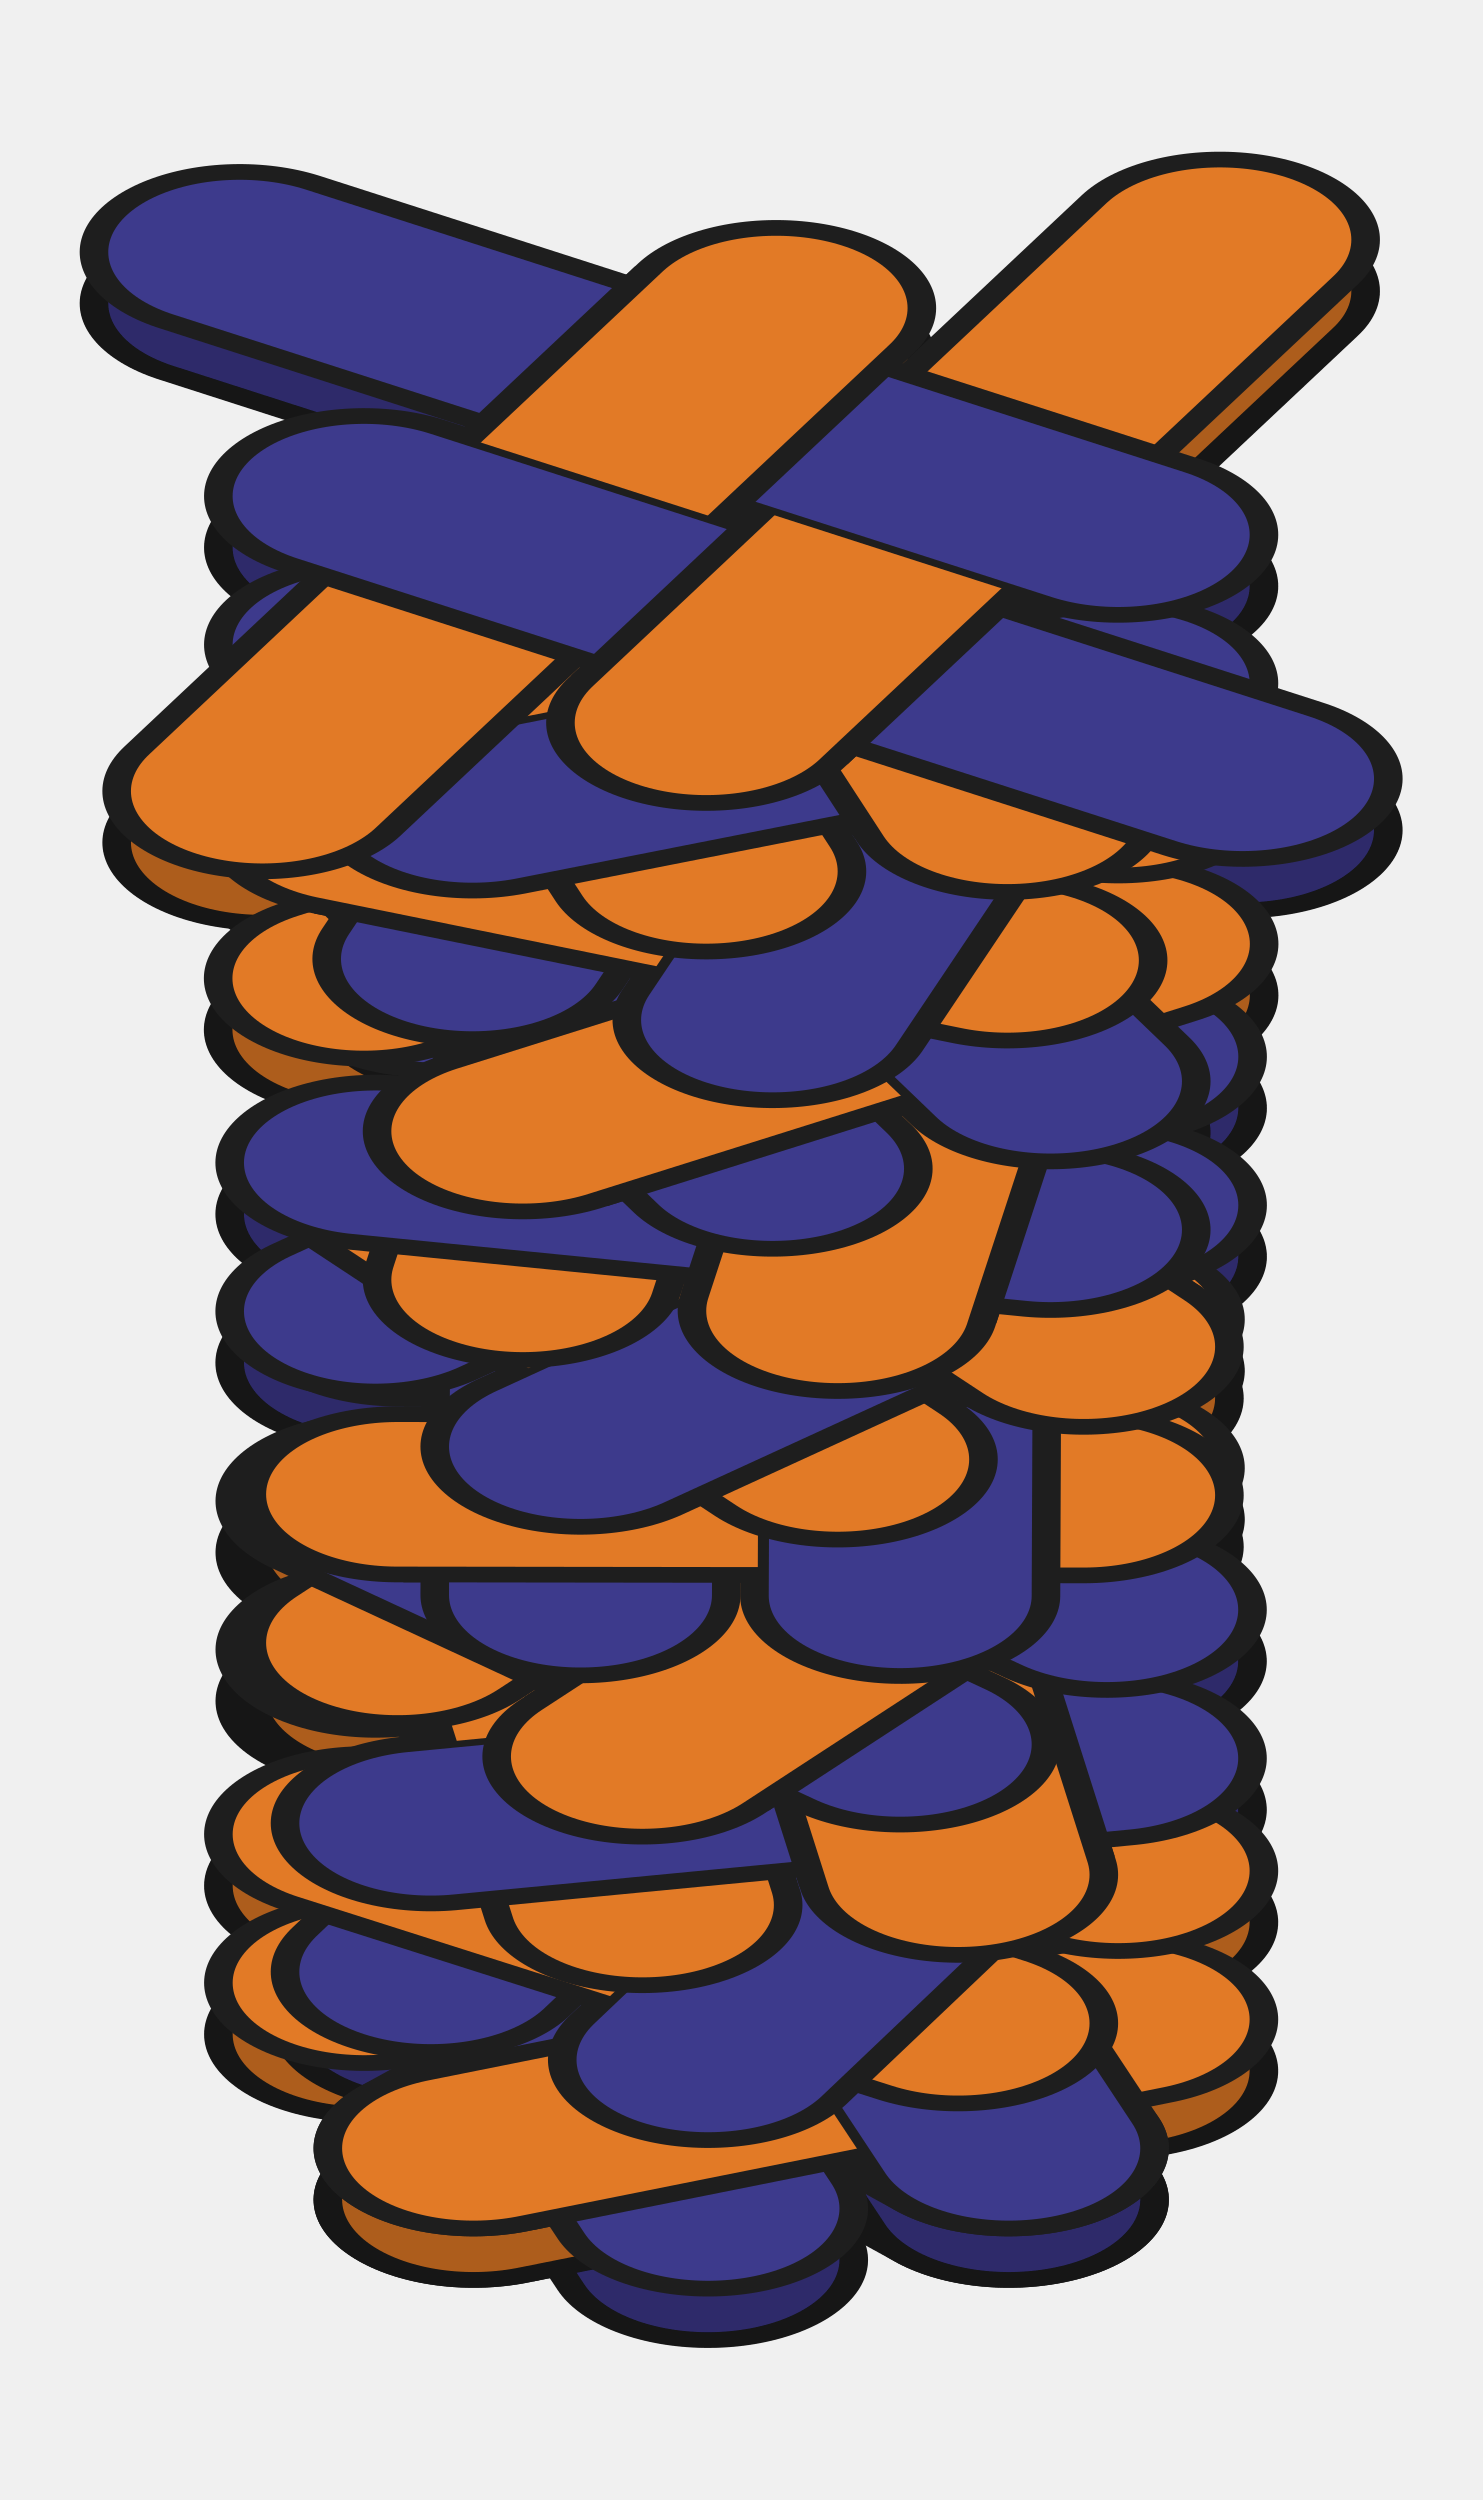
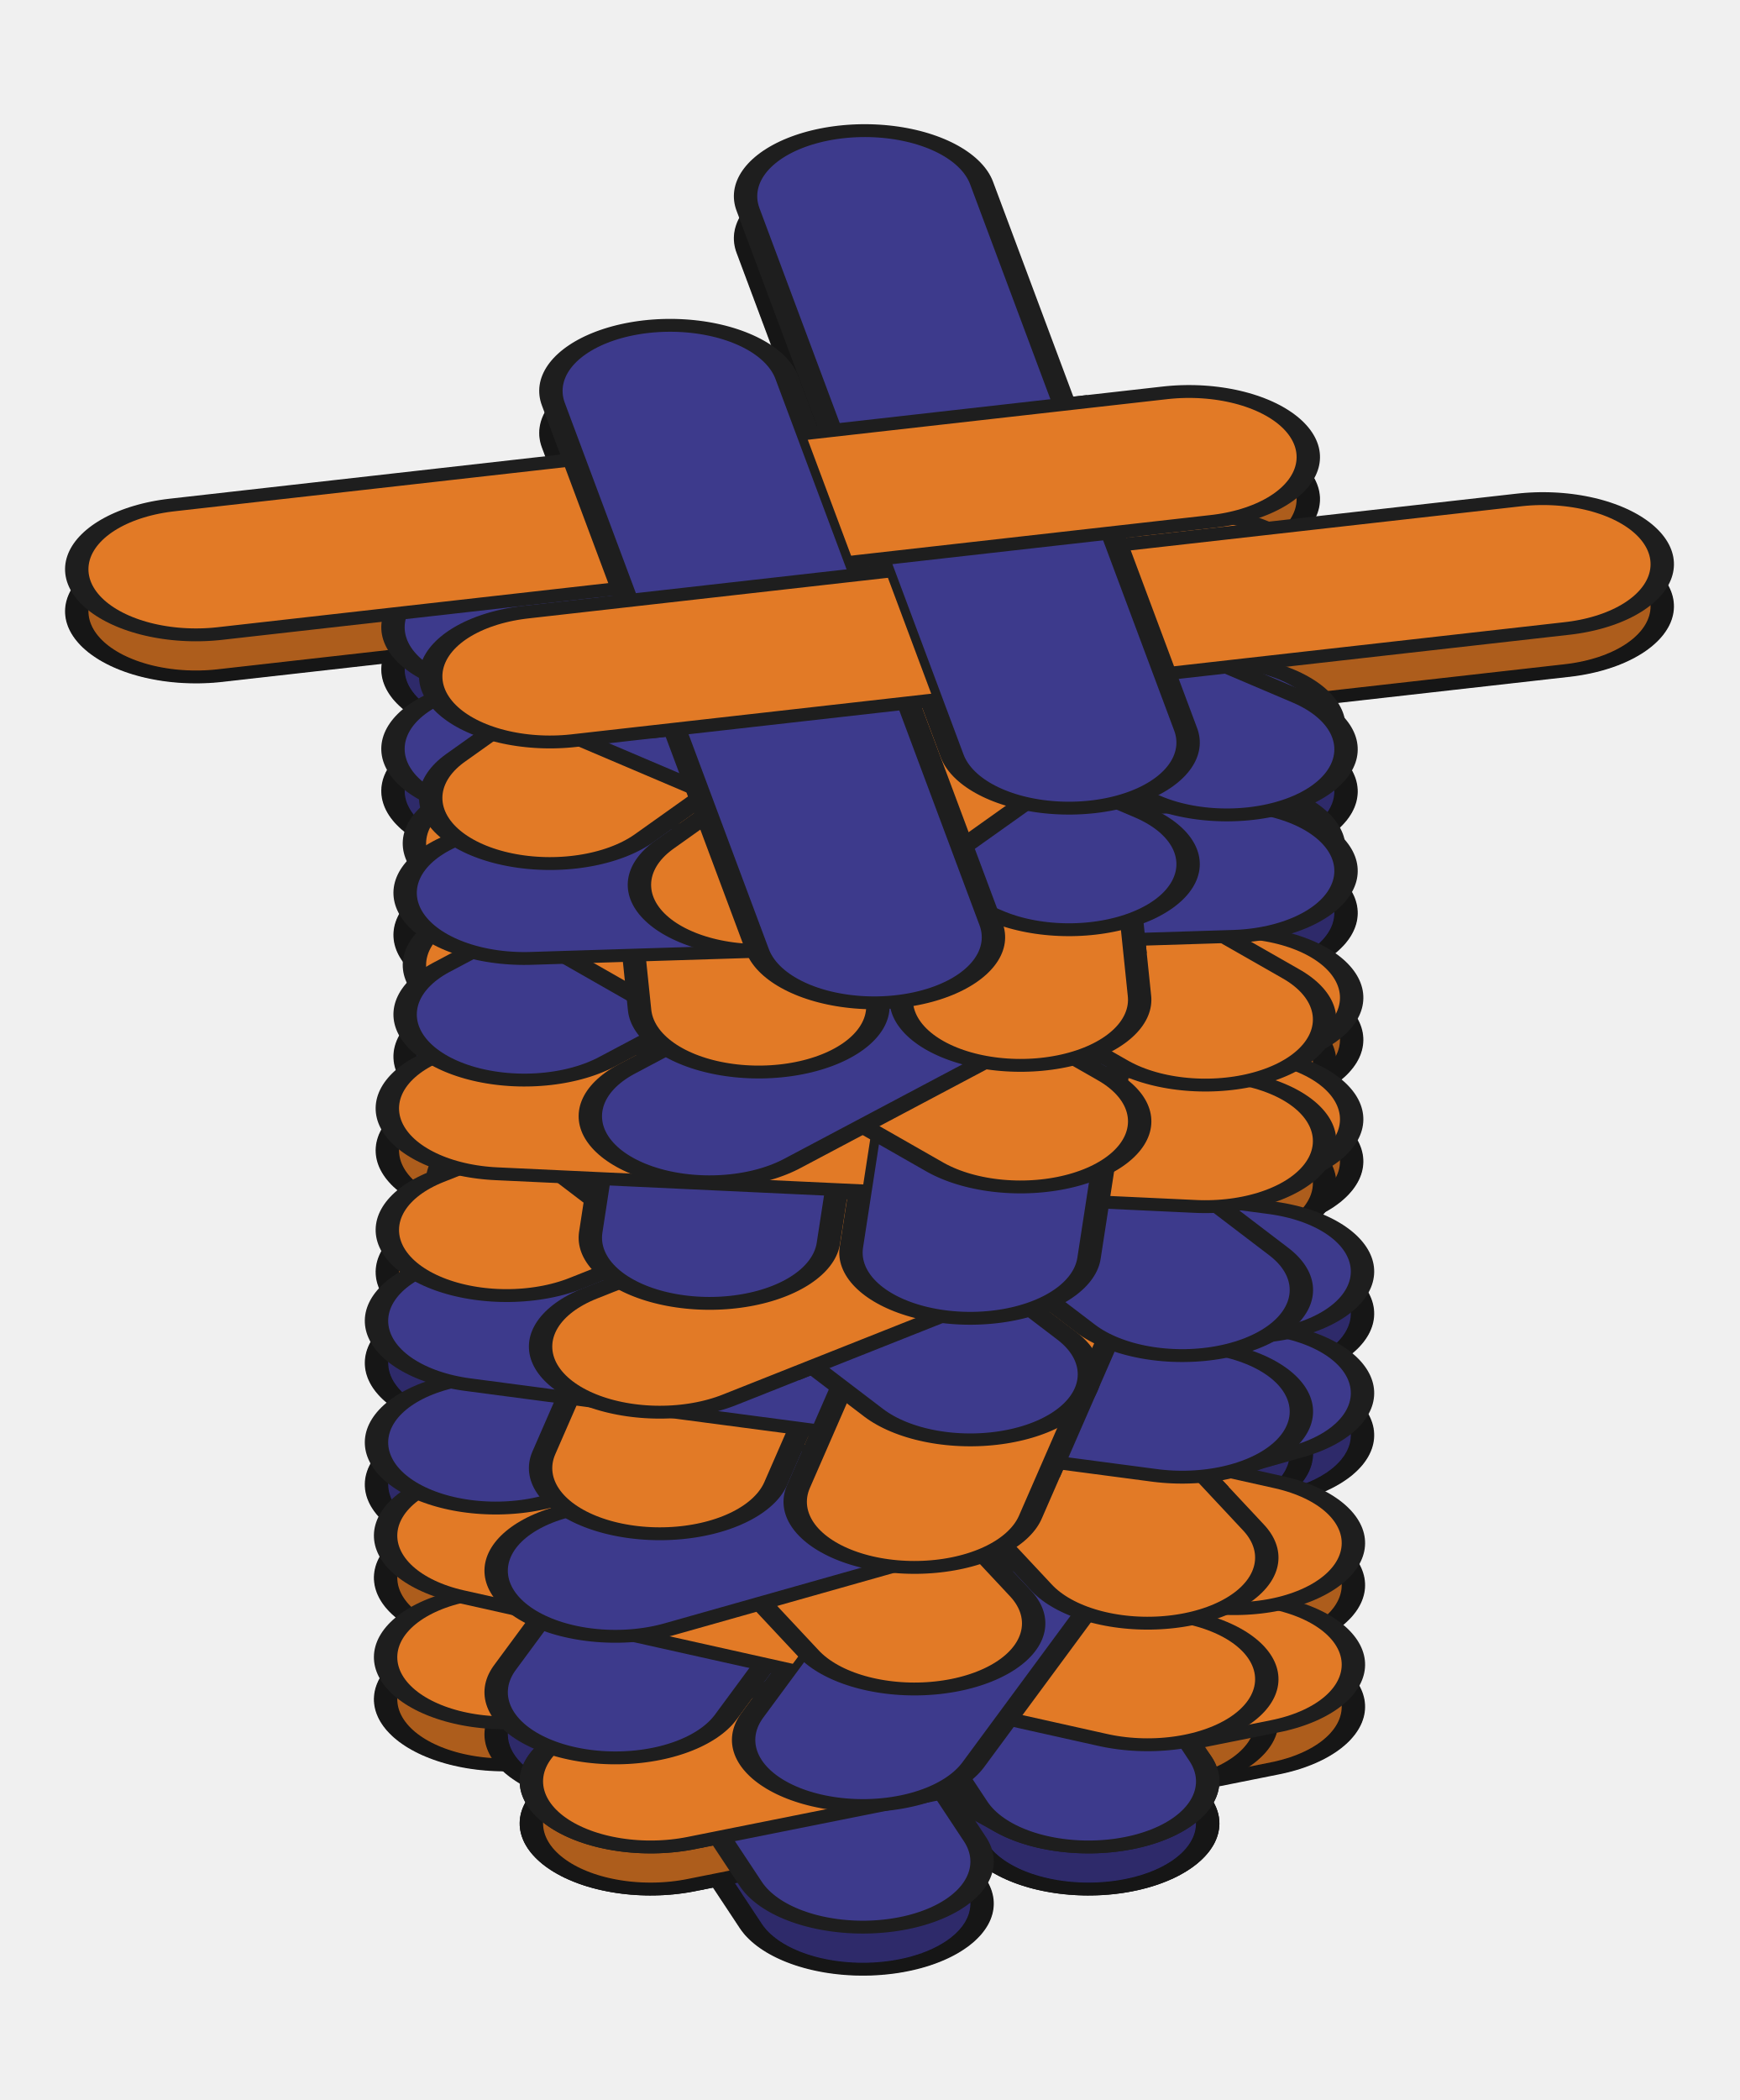
- <svg xmlns="http://www.w3.org/2000/svg" viewBox="348.9 -270.3 259.4 437.5" role="img" aria-label="Two-fan column — 1×1 LH (clockwise), 10 levels, 50.03°">
+ <svg xmlns="http://www.w3.org/2000/svg" viewBox="292.6 -275.3 372.1 449.1" role="img" aria-label="Twist 1×1 LH, 10 levels — set level by level on the box's planes">
  <defs>
    <filter id="edge-twofan-col-lh-1x1-10" x="-10%" y="-10%" width="120%" height="120%">
      <feColorMatrix type="matrix" values="0.55 0 0 0 0  0 0.55 0 0 0  0 0 0.55 0 0  0 0 0 1 0" />
    </filter>
    <mask id="twofan-col-lh-1x1-10-m0" maskUnits="userSpaceOnUse" x="-4000" y="-4000" width="8000" height="8000">
-       <path d="M372.0 240.0L372.0 360.0" stroke="#fff" stroke-width="62" />
+       <path d="M372.0 240.0L372.0 372.8" stroke="#fff" stroke-width="62" />
    </mask>
    <mask id="twofan-col-lh-1x1-10-m1" maskUnits="userSpaceOnUse" x="-4000" y="-4000" width="8000" height="8000">
-       <path d="M428.0 360.0L428.0 240.0" stroke="#fff" stroke-width="62" />
+       <path d="M428.0 360.0L428.0 227.2" stroke="#fff" stroke-width="62" />
    </mask>
    <mask id="twofan-col-lh-1x1-10-m2" maskUnits="userSpaceOnUse" x="-4000" y="-4000" width="8000" height="8000">
-       <path d="M428.0 240.0L336.0 317.1" stroke="#fff" stroke-width="62" />
+       <path d="M428.0 227.2L328.6 337.3" stroke="#fff" stroke-width="62" />
    </mask>
    <mask id="twofan-col-lh-1x1-10-m3" maskUnits="userSpaceOnUse" x="-4000" y="-4000" width="8000" height="8000">
-       <path d="M372.0 360.0L464.0 282.9" stroke="#fff" stroke-width="62" />
+       <path d="M372.0 372.8L471.4 262.7" stroke="#fff" stroke-width="62" />
    </mask>
    <mask id="twofan-col-lh-1x1-10-m4" maskUnits="userSpaceOnUse" x="-4000" y="-4000" width="8000" height="8000">
-       <path d="M464.0 282.9L345.8 261.9" stroke="#fff" stroke-width="62" />
+       <path d="M471.4 262.7L321.6 281.7" stroke="#fff" stroke-width="62" />
    </mask>
    <mask id="twofan-col-lh-1x1-10-m5" maskUnits="userSpaceOnUse" x="-4000" y="-4000" width="8000" height="8000">
-       <path d="M336.0 317.1L454.2 338.1" stroke="#fff" stroke-width="62" />
+       <path d="M328.6 337.3L478.4 318.3" stroke="#fff" stroke-width="62" />
    </mask>
    <mask id="twofan-col-lh-1x1-10-m6" maskUnits="userSpaceOnUse" x="-4000" y="-4000" width="8000" height="8000">
-       <path d="M454.2 338.1L394.4 234.0" stroke="#fff" stroke-width="62" />
+       <path d="M478.4 318.3L352.5 235.0" stroke="#fff" stroke-width="62" />
    </mask>
    <mask id="twofan-col-lh-1x1-10-m7" maskUnits="userSpaceOnUse" x="-4000" y="-4000" width="8000" height="8000">
-       <path d="M345.8 261.9L405.6 366.0" stroke="#fff" stroke-width="62" />
+       <path d="M321.6 281.7L447.5 365.0" stroke="#fff" stroke-width="62" />
    </mask>
    <mask id="twofan-col-lh-1x1-10-m8" maskUnits="userSpaceOnUse" x="-4000" y="-4000" width="8000" height="8000">
-       <path d="M405.6 366.0L446.9 253.3" stroke="#fff" stroke-width="62" />
+       <path d="M447.5 365.0L406.3 219.7" stroke="#fff" stroke-width="62" />
    </mask>
    <mask id="twofan-col-lh-1x1-10-m9" maskUnits="userSpaceOnUse" x="-4000" y="-4000" width="8000" height="8000">
-       <path d="M394.4 234.0L353.1 346.7" stroke="#fff" stroke-width="62" />
+       <path d="M352.5 235.0L393.7 380.3" stroke="#fff" stroke-width="62" />
    </mask>
    <mask id="twofan-col-lh-1x1-10-m10" maskUnits="userSpaceOnUse" x="-4000" y="-4000" width="8000" height="8000">
-       <path d="M353.1 346.7L465.9 306.0" stroke="#fff" stroke-width="62" />
+       <path d="M393.7 380.3L456.7 244.2" stroke="#fff" stroke-width="62" />
    </mask>
    <mask id="twofan-col-lh-1x1-10-m11" maskUnits="userSpaceOnUse" x="-4000" y="-4000" width="8000" height="8000">
-       <path d="M446.9 253.3L334.1 294.0" stroke="#fff" stroke-width="62" />
+       <path d="M406.3 219.7L343.3 355.8" stroke="#fff" stroke-width="62" />
    </mask>
    <mask id="twofan-col-lh-1x1-10-m12" maskUnits="userSpaceOnUse" x="-4000" y="-4000" width="8000" height="8000">
-       <path d="M334.1 294.0L437.8 354.4" stroke="#fff" stroke-width="62" />
+       <path d="M343.3 355.8L480.4 294.9" stroke="#fff" stroke-width="62" />
    </mask>
    <mask id="twofan-col-lh-1x1-10-m13" maskUnits="userSpaceOnUse" x="-4000" y="-4000" width="8000" height="8000">
-       <path d="M465.9 306.0L362.2 245.6" stroke="#fff" stroke-width="62" />
+       <path d="M456.7 244.2L319.6 305.1" stroke="#fff" stroke-width="62" />
    </mask>
    <mask id="twofan-col-lh-1x1-10-m14" maskUnits="userSpaceOnUse" x="-4000" y="-4000" width="8000" height="8000">
-       <path d="M362.2 245.6L382.6 363.9" stroke="#fff" stroke-width="62" />
+       <path d="M319.6 305.1L463.7 348.4" stroke="#fff" stroke-width="62" />
    </mask>
    <mask id="twofan-col-lh-1x1-10-m15" maskUnits="userSpaceOnUse" x="-4000" y="-4000" width="8000" height="8000">
-       <path d="M437.8 354.4L417.4 236.1" stroke="#fff" stroke-width="62" />
+       <path d="M480.4 294.9L336.3 251.6" stroke="#fff" stroke-width="62" />
    </mask>
    <mask id="twofan-col-lh-1x1-10-m16" maskUnits="userSpaceOnUse" x="-4000" y="-4000" width="8000" height="8000">
-       <path d="M417.4 236.1L339.9 327.7" stroke="#fff" stroke-width="62" />
+       <path d="M336.3 251.6L416.7 378.8" stroke="#fff" stroke-width="62" />
    </mask>
    <mask id="twofan-col-lh-1x1-10-m17" maskUnits="userSpaceOnUse" x="-4000" y="-4000" width="8000" height="8000">
-       <path d="M382.6 363.9L460.1 272.3" stroke="#fff" stroke-width="62" />
+       <path d="M463.7 348.4L383.3 221.2" stroke="#fff" stroke-width="62" />
    </mask>
    <mask id="twofan-col-lh-1x1-10-m18" maskUnits="userSpaceOnUse" x="-4000" y="-4000" width="8000" height="8000">
-       <path d="M460.1 272.3L340.1 271.7" stroke="#fff" stroke-width="62" />
+       <path d="M383.3 221.2L351.7 435.7" stroke="#fff" stroke-width="62" />
    </mask>
    <mask id="twofan-col-lh-1x1-10-m19" maskUnits="userSpaceOnUse" x="-4000" y="-4000" width="8000" height="8000">
-       <path d="M339.9 327.7L459.9 328.3" stroke="#fff" stroke-width="62" />
-     </mask>
-     <mask id="twofan-col-lh-1x1-10-m20" maskUnits="userSpaceOnUse" x="-4000" y="-4000" width="8000" height="8000">
-       <path d="M459.9 328.3L346.2 191.3" stroke="#fff" stroke-width="62" />
-     </mask>
-     <mask id="twofan-col-lh-1x1-10-m21" maskUnits="userSpaceOnUse" x="-4000" y="-4000" width="8000" height="8000">
-       <path d="M340.1 271.7L453.8 408.7" stroke="#fff" stroke-width="62" />
+       <path d="M416.7 378.8L448.3 164.3" stroke="#fff" stroke-width="62" />
    </mask>
    <g id="weave-twofan-col-lh-1x1-10" fill="none" stroke-linecap="round" stroke-linejoin="round">
      <g transform="matrix(0.94 -0.188 0.342 0.517 0 0)">
        <g>
          <path d="M460.0 272.0L340.0 328.0" stroke="#1e1e1e" stroke-width="56" />
          <path d="M460.0 272.0L340.0 328.0" stroke="#e27a26" stroke-width="46" />
        </g>
        <g>
          <path d="M372.0 240.0L428.0 360.0" stroke="#1e1e1e" stroke-width="56" />
          <path d="M372.0 240.0L428.0 360.0" stroke="#3d3a8c" stroke-width="46" />
        </g>
        <g>
-           <path d="M340.0 328.0L460.0 328.0" stroke="#1e1e1e" stroke-width="56" />
-           <path d="M340.0 328.0L460.0 328.0" stroke="#e27a26" stroke-width="46" />
-         </g>
-         <g>
-           <path d="M460.0 272.0L340.0 272.0" stroke="#1e1e1e" stroke-width="56" />
-           <path d="M460.0 272.0L340.0 272.0" stroke="#e27a26" stroke-width="46" />
-         </g>
-         <g>
-           <path d="M428.0 360.0L428.0 240.0" stroke="#1e1e1e" stroke-width="56" />
-           <path d="M428.0 360.0L428.0 240.0" stroke="#3d3a8c" stroke-width="46" />
-         </g>
-         <g>
-           <path d="M372.0 240.0L372.0 360.0" stroke="#1e1e1e" stroke-width="56" />
-           <path d="M372.0 240.0L372.0 360.0" stroke="#3d3a8c" stroke-width="46" />
+           <path d="M340.0 328.0L472.8 328.0" stroke="#1e1e1e" stroke-width="56" />
+           <path d="M340.0 328.0L472.8 328.0" stroke="#e27a26" stroke-width="46" />
+         </g>
+         <g>
+           <path d="M460.0 272.0L327.2 272.0" stroke="#1e1e1e" stroke-width="56" />
+           <path d="M460.0 272.0L327.2 272.0" stroke="#e27a26" stroke-width="46" />
+         </g>
+         <g>
+           <path d="M428.0 360.0L428.0 227.2" stroke="#1e1e1e" stroke-width="56" />
+           <path d="M428.0 360.0L428.0 227.2" stroke="#3d3a8c" stroke-width="46" />
+         </g>
+         <g>
+           <path d="M372.0 240.0L372.0 372.8" stroke="#1e1e1e" stroke-width="56" />
+           <path d="M372.0 240.0L372.0 372.8" stroke="#3d3a8c" stroke-width="46" />
        </g>
        <g mask="url(#twofan-col-lh-1x1-10-m0)">
-           <path d="M340.0 328.0L460.0 328.0" stroke="#1e1e1e" stroke-width="56" />
-           <path d="M340.0 328.0L460.0 328.0" stroke="#e27a26" stroke-width="46" />
+           <path d="M340.0 328.0L472.8 328.0" stroke="#1e1e1e" stroke-width="56" />
+           <path d="M340.0 328.0L472.8 328.0" stroke="#e27a26" stroke-width="46" />
        </g>
        <g mask="url(#twofan-col-lh-1x1-10-m1)">
-           <path d="M460.0 272.0L340.0 272.0" stroke="#1e1e1e" stroke-width="56" />
-           <path d="M460.0 272.0L340.0 272.0" stroke="#e27a26" stroke-width="46" />
+           <path d="M460.0 272.0L327.2 272.0" stroke="#1e1e1e" stroke-width="56" />
+           <path d="M460.0 272.0L327.2 272.0" stroke="#e27a26" stroke-width="46" />
        </g>
      </g>
      <g transform="matrix(0.94 -0.188 0.342 0.517 0 -26)">
        <g>
-           <path d="M340.0 272.0L417.1 364.0" stroke="#1e1e1e" stroke-width="56" />
-           <path d="M340.0 272.0L417.1 364.0" stroke="#e27a26" stroke-width="46" />
-         </g>
-         <g>
-           <path d="M460.0 328.0L382.9 236.0" stroke="#1e1e1e" stroke-width="56" />
-           <path d="M460.0 328.0L382.9 236.0" stroke="#e27a26" stroke-width="46" />
-         </g>
-         <g>
-           <path d="M372.0 360.0L464.0 282.9" stroke="#1e1e1e" stroke-width="56" />
-           <path d="M372.0 360.0L464.0 282.9" stroke="#3d3a8c" stroke-width="46" />
-         </g>
-         <g>
-           <path d="M428.0 240.0L336.0 317.1" stroke="#1e1e1e" stroke-width="56" />
-           <path d="M428.0 240.0L336.0 317.1" stroke="#3d3a8c" stroke-width="46" />
+           <path d="M327.2 272.0L437.3 371.4" stroke="#1e1e1e" stroke-width="56" />
+           <path d="M327.2 272.0L437.3 371.4" stroke="#e27a26" stroke-width="46" />
+         </g>
+         <g>
+           <path d="M472.8 328.0L362.7 228.6" stroke="#1e1e1e" stroke-width="56" />
+           <path d="M472.8 328.0L362.7 228.6" stroke="#e27a26" stroke-width="46" />
+         </g>
+         <g>
+           <path d="M372.0 372.8L471.4 262.7" stroke="#1e1e1e" stroke-width="56" />
+           <path d="M372.0 372.8L471.4 262.7" stroke="#3d3a8c" stroke-width="46" />
+         </g>
+         <g>
+           <path d="M428.0 227.2L328.6 337.3" stroke="#1e1e1e" stroke-width="56" />
+           <path d="M428.0 227.2L328.6 337.3" stroke="#3d3a8c" stroke-width="46" />
        </g>
        <g mask="url(#twofan-col-lh-1x1-10-m2)">
-           <path d="M340.0 272.0L417.1 364.0" stroke="#1e1e1e" stroke-width="56" />
-           <path d="M340.0 272.0L417.1 364.0" stroke="#e27a26" stroke-width="46" />
+           <path d="M327.2 272.0L437.3 371.4" stroke="#1e1e1e" stroke-width="56" />
+           <path d="M327.2 272.0L437.3 371.4" stroke="#e27a26" stroke-width="46" />
        </g>
        <g mask="url(#twofan-col-lh-1x1-10-m3)">
-           <path d="M460.0 328.0L382.9 236.0" stroke="#1e1e1e" stroke-width="56" />
-           <path d="M460.0 328.0L382.9 236.0" stroke="#e27a26" stroke-width="46" />
+           <path d="M472.8 328.0L362.7 228.6" stroke="#1e1e1e" stroke-width="56" />
+           <path d="M472.8 328.0L362.7 228.6" stroke="#e27a26" stroke-width="46" />
        </g>
      </g>
      <g transform="matrix(0.94 -0.188 0.342 0.517 0 -52)">
        <g>
-           <path d="M382.9 236.0L361.9 354.2" stroke="#1e1e1e" stroke-width="56" />
-           <path d="M382.9 236.0L361.9 354.2" stroke="#e27a26" stroke-width="46" />
-         </g>
-         <g>
-           <path d="M417.1 364.0L438.1 245.8" stroke="#1e1e1e" stroke-width="56" />
-           <path d="M417.1 364.0L438.1 245.8" stroke="#e27a26" stroke-width="46" />
-         </g>
-         <g>
-           <path d="M336.0 317.1L454.2 338.1" stroke="#1e1e1e" stroke-width="56" />
-           <path d="M336.0 317.1L454.2 338.1" stroke="#3d3a8c" stroke-width="46" />
-         </g>
-         <g>
-           <path d="M464.0 282.9L345.8 261.9" stroke="#1e1e1e" stroke-width="56" />
-           <path d="M464.0 282.9L345.8 261.9" stroke="#3d3a8c" stroke-width="46" />
+           <path d="M362.7 228.6L381.7 378.4" stroke="#1e1e1e" stroke-width="56" />
+           <path d="M362.7 228.6L381.7 378.4" stroke="#e27a26" stroke-width="46" />
+         </g>
+         <g>
+           <path d="M437.3 371.4L418.3 221.6" stroke="#1e1e1e" stroke-width="56" />
+           <path d="M437.3 371.4L418.3 221.6" stroke="#e27a26" stroke-width="46" />
+         </g>
+         <g>
+           <path d="M328.6 337.3L478.4 318.3" stroke="#1e1e1e" stroke-width="56" />
+           <path d="M328.6 337.3L478.4 318.3" stroke="#3d3a8c" stroke-width="46" />
+         </g>
+         <g>
+           <path d="M471.4 262.7L321.6 281.7" stroke="#1e1e1e" stroke-width="56" />
+           <path d="M471.4 262.7L321.6 281.7" stroke="#3d3a8c" stroke-width="46" />
        </g>
        <g mask="url(#twofan-col-lh-1x1-10-m4)">
-           <path d="M382.9 236.0L361.9 354.2" stroke="#1e1e1e" stroke-width="56" />
-           <path d="M382.9 236.0L361.9 354.2" stroke="#e27a26" stroke-width="46" />
+           <path d="M362.7 228.6L381.7 378.4" stroke="#1e1e1e" stroke-width="56" />
+           <path d="M362.7 228.6L381.7 378.4" stroke="#e27a26" stroke-width="46" />
        </g>
        <g mask="url(#twofan-col-lh-1x1-10-m5)">
-           <path d="M417.1 364.0L438.1 245.8" stroke="#1e1e1e" stroke-width="56" />
-           <path d="M417.1 364.0L438.1 245.8" stroke="#e27a26" stroke-width="46" />
+           <path d="M437.3 371.4L418.3 221.6" stroke="#1e1e1e" stroke-width="56" />
+           <path d="M437.3 371.4L418.3 221.6" stroke="#e27a26" stroke-width="46" />
        </g>
      </g>
      <g transform="matrix(0.94 -0.188 0.342 0.517 0 -78)">
        <g>
-           <path d="M438.1 245.8L334.0 305.6" stroke="#1e1e1e" stroke-width="56" />
-           <path d="M438.1 245.8L334.0 305.6" stroke="#e27a26" stroke-width="46" />
-         </g>
-         <g>
-           <path d="M361.9 354.2L466.0 294.4" stroke="#1e1e1e" stroke-width="56" />
-           <path d="M361.9 354.2L466.0 294.4" stroke="#e27a26" stroke-width="46" />
-         </g>
-         <g>
-           <path d="M345.8 261.9L405.6 366.0" stroke="#1e1e1e" stroke-width="56" />
-           <path d="M345.8 261.9L405.6 366.0" stroke="#3d3a8c" stroke-width="46" />
-         </g>
-         <g>
-           <path d="M454.2 338.1L394.4 234.0" stroke="#1e1e1e" stroke-width="56" />
-           <path d="M454.2 338.1L394.4 234.0" stroke="#3d3a8c" stroke-width="46" />
+           <path d="M418.3 221.6L335.0 347.5" stroke="#1e1e1e" stroke-width="56" />
+           <path d="M418.3 221.6L335.0 347.5" stroke="#e27a26" stroke-width="46" />
+         </g>
+         <g>
+           <path d="M381.7 378.4L465.0 252.5" stroke="#1e1e1e" stroke-width="56" />
+           <path d="M381.7 378.4L465.0 252.5" stroke="#e27a26" stroke-width="46" />
+         </g>
+         <g>
+           <path d="M321.6 281.7L447.5 365.0" stroke="#1e1e1e" stroke-width="56" />
+           <path d="M321.6 281.7L447.5 365.0" stroke="#3d3a8c" stroke-width="46" />
+         </g>
+         <g>
+           <path d="M478.4 318.3L352.5 235.0" stroke="#1e1e1e" stroke-width="56" />
+           <path d="M478.4 318.3L352.5 235.0" stroke="#3d3a8c" stroke-width="46" />
        </g>
        <g mask="url(#twofan-col-lh-1x1-10-m6)">
-           <path d="M438.1 245.8L334.0 305.6" stroke="#1e1e1e" stroke-width="56" />
-           <path d="M438.1 245.8L334.0 305.6" stroke="#e27a26" stroke-width="46" />
+           <path d="M418.3 221.6L335.0 347.5" stroke="#1e1e1e" stroke-width="56" />
+           <path d="M418.3 221.6L335.0 347.5" stroke="#e27a26" stroke-width="46" />
        </g>
        <g mask="url(#twofan-col-lh-1x1-10-m7)">
-           <path d="M361.9 354.2L466.0 294.4" stroke="#1e1e1e" stroke-width="56" />
-           <path d="M361.9 354.2L466.0 294.4" stroke="#e27a26" stroke-width="46" />
+           <path d="M381.7 378.4L465.0 252.5" stroke="#1e1e1e" stroke-width="56" />
+           <path d="M381.7 378.4L465.0 252.5" stroke="#e27a26" stroke-width="46" />
        </g>
      </g>
      <g transform="matrix(0.94 -0.188 0.342 0.517 0 -104)">
        <g>
-           <path d="M466.0 294.4L353.3 253.1" stroke="#1e1e1e" stroke-width="56" />
-           <path d="M466.0 294.4L353.3 253.1" stroke="#e27a26" stroke-width="46" />
-         </g>
-         <g>
-           <path d="M334.0 305.6L446.7 346.9" stroke="#1e1e1e" stroke-width="56" />
-           <path d="M334.0 305.6L446.7 346.9" stroke="#e27a26" stroke-width="46" />
-         </g>
-         <g>
-           <path d="M394.4 234.0L353.1 346.7" stroke="#1e1e1e" stroke-width="56" />
-           <path d="M394.4 234.0L353.1 346.7" stroke="#3d3a8c" stroke-width="46" />
-         </g>
-         <g>
-           <path d="M405.6 366.0L446.9 253.3" stroke="#1e1e1e" stroke-width="56" />
-           <path d="M405.6 366.0L446.9 253.3" stroke="#3d3a8c" stroke-width="46" />
+           <path d="M465.0 252.5L319.7 293.7" stroke="#1e1e1e" stroke-width="56" />
+           <path d="M465.0 252.5L319.7 293.7" stroke="#e27a26" stroke-width="46" />
+         </g>
+         <g>
+           <path d="M335.0 347.5L480.3 306.3" stroke="#1e1e1e" stroke-width="56" />
+           <path d="M335.0 347.5L480.3 306.3" stroke="#e27a26" stroke-width="46" />
+         </g>
+         <g>
+           <path d="M352.5 235.0L393.7 380.3" stroke="#1e1e1e" stroke-width="56" />
+           <path d="M352.5 235.0L393.7 380.3" stroke="#3d3a8c" stroke-width="46" />
+         </g>
+         <g>
+           <path d="M447.5 365.0L406.3 219.7" stroke="#1e1e1e" stroke-width="56" />
+           <path d="M447.5 365.0L406.3 219.7" stroke="#3d3a8c" stroke-width="46" />
        </g>
        <g mask="url(#twofan-col-lh-1x1-10-m8)">
-           <path d="M466.0 294.4L353.3 253.1" stroke="#1e1e1e" stroke-width="56" />
-           <path d="M466.0 294.4L353.3 253.1" stroke="#e27a26" stroke-width="46" />
+           <path d="M465.0 252.5L319.7 293.7" stroke="#1e1e1e" stroke-width="56" />
+           <path d="M465.0 252.5L319.7 293.7" stroke="#e27a26" stroke-width="46" />
        </g>
        <g mask="url(#twofan-col-lh-1x1-10-m9)">
-           <path d="M334.0 305.6L446.7 346.9" stroke="#1e1e1e" stroke-width="56" />
-           <path d="M334.0 305.6L446.7 346.9" stroke="#e27a26" stroke-width="46" />
+           <path d="M335.0 347.5L480.3 306.3" stroke="#1e1e1e" stroke-width="56" />
+           <path d="M335.0 347.5L480.3 306.3" stroke="#e27a26" stroke-width="46" />
        </g>
      </g>
      <g transform="matrix(0.94 -0.188 0.342 0.517 0 -130)">
        <g>
-           <path d="M446.7 346.9L406.0 234.1" stroke="#1e1e1e" stroke-width="56" />
-           <path d="M446.7 346.9L406.0 234.1" stroke="#e27a26" stroke-width="46" />
-         </g>
-         <g>
-           <path d="M353.3 253.1L394.0 365.9" stroke="#1e1e1e" stroke-width="56" />
-           <path d="M353.3 253.1L394.0 365.9" stroke="#e27a26" stroke-width="46" />
-         </g>
-         <g>
-           <path d="M446.9 253.3L334.1 294.0" stroke="#1e1e1e" stroke-width="56" />
-           <path d="M446.9 253.3L334.1 294.0" stroke="#3d3a8c" stroke-width="46" />
-         </g>
-         <g>
-           <path d="M353.1 346.7L465.9 306.0" stroke="#1e1e1e" stroke-width="56" />
-           <path d="M353.1 346.7L465.9 306.0" stroke="#3d3a8c" stroke-width="46" />
+           <path d="M480.3 306.3L344.2 243.3" stroke="#1e1e1e" stroke-width="56" />
+           <path d="M480.3 306.3L344.2 243.3" stroke="#e27a26" stroke-width="46" />
+         </g>
+         <g>
+           <path d="M319.7 293.7L455.8 356.7" stroke="#1e1e1e" stroke-width="56" />
+           <path d="M319.7 293.7L455.8 356.7" stroke="#e27a26" stroke-width="46" />
+         </g>
+         <g>
+           <path d="M406.3 219.7L343.3 355.8" stroke="#1e1e1e" stroke-width="56" />
+           <path d="M406.3 219.7L343.3 355.8" stroke="#3d3a8c" stroke-width="46" />
+         </g>
+         <g>
+           <path d="M393.7 380.3L456.7 244.2" stroke="#1e1e1e" stroke-width="56" />
+           <path d="M393.7 380.3L456.7 244.2" stroke="#3d3a8c" stroke-width="46" />
        </g>
        <g mask="url(#twofan-col-lh-1x1-10-m10)">
-           <path d="M446.7 346.9L406.0 234.1" stroke="#1e1e1e" stroke-width="56" />
-           <path d="M446.7 346.9L406.0 234.1" stroke="#e27a26" stroke-width="46" />
+           <path d="M480.3 306.3L344.2 243.3" stroke="#1e1e1e" stroke-width="56" />
+           <path d="M480.3 306.3L344.2 243.3" stroke="#e27a26" stroke-width="46" />
        </g>
        <g mask="url(#twofan-col-lh-1x1-10-m11)">
-           <path d="M353.3 253.1L394.0 365.9" stroke="#1e1e1e" stroke-width="56" />
-           <path d="M353.3 253.1L394.0 365.9" stroke="#e27a26" stroke-width="46" />
+           <path d="M319.7 293.7L455.8 356.7" stroke="#1e1e1e" stroke-width="56" />
+           <path d="M319.7 293.7L455.8 356.7" stroke="#e27a26" stroke-width="46" />
        </g>
      </g>
      <g transform="matrix(0.94 -0.188 0.342 0.517 0 -156)">
        <g>
-           <path d="M394.0 365.9L454.4 262.2" stroke="#1e1e1e" stroke-width="56" />
-           <path d="M394.0 365.9L454.4 262.2" stroke="#e27a26" stroke-width="46" />
-         </g>
-         <g>
-           <path d="M406.0 234.1L345.6 337.8" stroke="#1e1e1e" stroke-width="56" />
-           <path d="M406.0 234.1L345.6 337.8" stroke="#e27a26" stroke-width="46" />
-         </g>
-         <g>
-           <path d="M465.9 306.0L362.2 245.6" stroke="#1e1e1e" stroke-width="56" />
-           <path d="M465.9 306.0L362.2 245.6" stroke="#3d3a8c" stroke-width="46" />
-         </g>
-         <g>
-           <path d="M334.1 294.0L437.8 354.4" stroke="#1e1e1e" stroke-width="56" />
-           <path d="M334.1 294.0L437.8 354.4" stroke="#3d3a8c" stroke-width="46" />
+           <path d="M455.8 356.7L394.9 219.6" stroke="#1e1e1e" stroke-width="56" />
+           <path d="M455.8 356.7L394.9 219.6" stroke="#e27a26" stroke-width="46" />
+         </g>
+         <g>
+           <path d="M344.2 243.3L405.1 380.4" stroke="#1e1e1e" stroke-width="56" />
+           <path d="M344.2 243.3L405.1 380.4" stroke="#e27a26" stroke-width="46" />
+         </g>
+         <g>
+           <path d="M456.7 244.2L319.6 305.1" stroke="#1e1e1e" stroke-width="56" />
+           <path d="M456.7 244.2L319.6 305.1" stroke="#3d3a8c" stroke-width="46" />
+         </g>
+         <g>
+           <path d="M343.3 355.8L480.4 294.9" stroke="#1e1e1e" stroke-width="56" />
+           <path d="M343.3 355.8L480.4 294.9" stroke="#3d3a8c" stroke-width="46" />
        </g>
        <g mask="url(#twofan-col-lh-1x1-10-m12)">
-           <path d="M394.0 365.9L454.4 262.2" stroke="#1e1e1e" stroke-width="56" />
-           <path d="M394.0 365.9L454.4 262.2" stroke="#e27a26" stroke-width="46" />
+           <path d="M455.8 356.7L394.9 219.6" stroke="#1e1e1e" stroke-width="56" />
+           <path d="M455.8 356.7L394.9 219.6" stroke="#e27a26" stroke-width="46" />
        </g>
        <g mask="url(#twofan-col-lh-1x1-10-m13)">
-           <path d="M406.0 234.1L345.6 337.8" stroke="#1e1e1e" stroke-width="56" />
-           <path d="M406.0 234.1L345.6 337.8" stroke="#e27a26" stroke-width="46" />
+           <path d="M344.2 243.3L405.1 380.4" stroke="#1e1e1e" stroke-width="56" />
+           <path d="M344.2 243.3L405.1 380.4" stroke="#e27a26" stroke-width="46" />
        </g>
      </g>
      <g transform="matrix(0.94 -0.188 0.342 0.517 0 -182)">
        <g>
-           <path d="M345.6 337.8L463.9 317.4" stroke="#1e1e1e" stroke-width="56" />
-           <path d="M345.6 337.8L463.9 317.4" stroke="#e27a26" stroke-width="46" />
-         </g>
-         <g>
-           <path d="M454.4 262.2L336.1 282.6" stroke="#1e1e1e" stroke-width="56" />
-           <path d="M454.4 262.2L336.1 282.6" stroke="#e27a26" stroke-width="46" />
-         </g>
-         <g>
-           <path d="M437.8 354.4L417.4 236.1" stroke="#1e1e1e" stroke-width="56" />
-           <path d="M437.8 354.4L417.4 236.1" stroke="#3d3a8c" stroke-width="46" />
-         </g>
-         <g>
-           <path d="M362.2 245.6L382.6 363.9" stroke="#1e1e1e" stroke-width="56" />
-           <path d="M362.2 245.6L382.6 363.9" stroke="#3d3a8c" stroke-width="46" />
+           <path d="M405.1 380.4L448.4 236.3" stroke="#1e1e1e" stroke-width="56" />
+           <path d="M405.1 380.4L448.4 236.3" stroke="#e27a26" stroke-width="46" />
+         </g>
+         <g>
+           <path d="M394.9 219.6L351.6 363.7" stroke="#1e1e1e" stroke-width="56" />
+           <path d="M394.9 219.6L351.6 363.7" stroke="#e27a26" stroke-width="46" />
+         </g>
+         <g>
+           <path d="M480.4 294.9L336.3 251.6" stroke="#1e1e1e" stroke-width="56" />
+           <path d="M480.4 294.9L336.3 251.6" stroke="#3d3a8c" stroke-width="46" />
+         </g>
+         <g>
+           <path d="M319.6 305.1L463.7 348.4" stroke="#1e1e1e" stroke-width="56" />
+           <path d="M319.6 305.1L463.7 348.4" stroke="#3d3a8c" stroke-width="46" />
        </g>
        <g mask="url(#twofan-col-lh-1x1-10-m14)">
-           <path d="M345.6 337.8L463.9 317.4" stroke="#1e1e1e" stroke-width="56" />
-           <path d="M345.6 337.8L463.9 317.4" stroke="#e27a26" stroke-width="46" />
+           <path d="M405.1 380.4L448.4 236.3" stroke="#1e1e1e" stroke-width="56" />
+           <path d="M405.1 380.4L448.4 236.3" stroke="#e27a26" stroke-width="46" />
        </g>
        <g mask="url(#twofan-col-lh-1x1-10-m15)">
-           <path d="M454.4 262.2L336.1 282.6" stroke="#1e1e1e" stroke-width="56" />
-           <path d="M454.4 262.2L336.1 282.6" stroke="#e27a26" stroke-width="46" />
+           <path d="M394.9 219.6L351.6 363.7" stroke="#1e1e1e" stroke-width="56" />
+           <path d="M394.9 219.6L351.6 363.7" stroke="#e27a26" stroke-width="46" />
        </g>
      </g>
      <g transform="matrix(0.94 -0.188 0.342 0.517 0 -208)">
        <g>
-           <path d="M336.1 282.6L427.7 360.1" stroke="#1e1e1e" stroke-width="56" />
-           <path d="M336.1 282.6L427.7 360.1" stroke="#e27a26" stroke-width="46" />
-         </g>
-         <g>
-           <path d="M463.9 317.4L372.3 239.9" stroke="#1e1e1e" stroke-width="56" />
-           <path d="M463.9 317.4L372.3 239.9" stroke="#e27a26" stroke-width="46" />
-         </g>
-         <g>
-           <path d="M382.6 363.9L460.1 272.3" stroke="#1e1e1e" stroke-width="56" />
-           <path d="M382.6 363.9L460.1 272.3" stroke="#3d3a8c" stroke-width="46" />
-         </g>
-         <g>
-           <path d="M417.4 236.1L339.9 327.7" stroke="#1e1e1e" stroke-width="56" />
-           <path d="M417.4 236.1L339.9 327.7" stroke="#3d3a8c" stroke-width="46" />
+           <path d="M351.6 363.7L478.8 283.3" stroke="#1e1e1e" stroke-width="56" />
+           <path d="M351.6 363.7L478.8 283.3" stroke="#e27a26" stroke-width="46" />
+         </g>
+         <g>
+           <path d="M448.4 236.3L321.2 316.7" stroke="#1e1e1e" stroke-width="56" />
+           <path d="M448.4 236.3L321.2 316.7" stroke="#e27a26" stroke-width="46" />
+         </g>
+         <g>
+           <path d="M463.7 348.4L383.3 221.2" stroke="#1e1e1e" stroke-width="56" />
+           <path d="M463.7 348.4L383.3 221.2" stroke="#3d3a8c" stroke-width="46" />
+         </g>
+         <g>
+           <path d="M336.3 251.6L416.7 378.8" stroke="#1e1e1e" stroke-width="56" />
+           <path d="M336.3 251.6L416.7 378.8" stroke="#3d3a8c" stroke-width="46" />
        </g>
        <g mask="url(#twofan-col-lh-1x1-10-m16)">
-           <path d="M336.1 282.6L427.7 360.1" stroke="#1e1e1e" stroke-width="56" />
-           <path d="M336.1 282.6L427.7 360.1" stroke="#e27a26" stroke-width="46" />
+           <path d="M351.6 363.7L478.8 283.3" stroke="#1e1e1e" stroke-width="56" />
+           <path d="M351.6 363.7L478.8 283.3" stroke="#e27a26" stroke-width="46" />
        </g>
        <g mask="url(#twofan-col-lh-1x1-10-m17)">
-           <path d="M463.9 317.4L372.3 239.9" stroke="#1e1e1e" stroke-width="56" />
-           <path d="M463.9 317.4L372.3 239.9" stroke="#e27a26" stroke-width="46" />
+           <path d="M448.4 236.3L321.2 316.7" stroke="#1e1e1e" stroke-width="56" />
+           <path d="M448.4 236.3L321.2 316.7" stroke="#e27a26" stroke-width="46" />
        </g>
      </g>
      <g transform="matrix(0.94 -0.188 0.342 0.517 0 -234)">
        <g>
-           <path d="M372.3 239.9L371.7 359.9" stroke="#1e1e1e" stroke-width="56" />
-           <path d="M372.3 239.9L371.7 359.9" stroke="#e27a26" stroke-width="46" />
-         </g>
-         <g>
-           <path d="M427.7 360.1L428.3 240.1" stroke="#1e1e1e" stroke-width="56" />
-           <path d="M427.7 360.1L428.3 240.1" stroke="#e27a26" stroke-width="46" />
-         </g>
-         <g>
-           <path d="M339.9 327.7L459.9 328.3" stroke="#1e1e1e" stroke-width="56" />
-           <path d="M339.9 327.7L459.9 328.3" stroke="#3d3a8c" stroke-width="46" />
-         </g>
-         <g>
-           <path d="M460.1 272.3L340.1 271.7" stroke="#1e1e1e" stroke-width="56" />
-           <path d="M460.1 272.3L340.1 271.7" stroke="#3d3a8c" stroke-width="46" />
+           <path d="M321.2 316.7L535.7 348.3" stroke="#1e1e1e" stroke-width="56" />
+           <path d="M321.2 316.7L535.7 348.3" stroke="#e27a26" stroke-width="46" />
+         </g>
+         <g>
+           <path d="M478.8 283.3L264.3 251.7" stroke="#1e1e1e" stroke-width="56" />
+           <path d="M478.8 283.3L264.3 251.7" stroke="#e27a26" stroke-width="46" />
+         </g>
+         <g>
+           <path d="M416.7 378.8L448.3 164.3" stroke="#1e1e1e" stroke-width="56" />
+           <path d="M416.7 378.8L448.3 164.3" stroke="#3d3a8c" stroke-width="46" />
+         </g>
+         <g>
+           <path d="M383.3 221.2L351.7 435.7" stroke="#1e1e1e" stroke-width="56" />
+           <path d="M383.3 221.2L351.7 435.7" stroke="#3d3a8c" stroke-width="46" />
        </g>
        <g mask="url(#twofan-col-lh-1x1-10-m18)">
-           <path d="M372.3 239.9L371.7 359.9" stroke="#1e1e1e" stroke-width="56" />
-           <path d="M372.3 239.9L371.7 359.9" stroke="#e27a26" stroke-width="46" />
+           <path d="M321.2 316.7L535.7 348.3" stroke="#1e1e1e" stroke-width="56" />
+           <path d="M321.2 316.7L535.7 348.3" stroke="#e27a26" stroke-width="46" />
        </g>
        <g mask="url(#twofan-col-lh-1x1-10-m19)">
-           <path d="M427.7 360.1L428.3 240.1" stroke="#1e1e1e" stroke-width="56" />
-           <path d="M427.7 360.1L428.3 240.1" stroke="#e27a26" stroke-width="46" />
-         </g>
-       </g>
-       <g transform="matrix(0.94 -0.188 0.342 0.517 0 -260)">
-         <g>
-           <path d="M428.3 240.1L291.3 353.8" stroke="#1e1e1e" stroke-width="56" />
-           <path d="M428.3 240.1L291.3 353.8" stroke="#e27a26" stroke-width="46" />
-         </g>
-         <g>
-           <path d="M371.7 359.9L508.7 246.2" stroke="#1e1e1e" stroke-width="56" />
-           <path d="M371.7 359.9L508.7 246.2" stroke="#e27a26" stroke-width="46" />
-         </g>
-         <g>
-           <path d="M340.1 271.7L453.8 408.7" stroke="#1e1e1e" stroke-width="56" />
-           <path d="M340.1 271.7L453.8 408.7" stroke="#3d3a8c" stroke-width="46" />
-         </g>
-         <g>
-           <path d="M459.9 328.3L346.2 191.3" stroke="#1e1e1e" stroke-width="56" />
-           <path d="M459.9 328.3L346.2 191.3" stroke="#3d3a8c" stroke-width="46" />
-         </g>
-         <g mask="url(#twofan-col-lh-1x1-10-m20)">
-           <path d="M428.3 240.1L291.3 353.8" stroke="#1e1e1e" stroke-width="56" />
-           <path d="M428.3 240.1L291.3 353.8" stroke="#e27a26" stroke-width="46" />
-         </g>
-         <g mask="url(#twofan-col-lh-1x1-10-m21)">
-           <path d="M371.7 359.9L508.7 246.2" stroke="#1e1e1e" stroke-width="56" />
-           <path d="M371.7 359.9L508.7 246.2" stroke="#e27a26" stroke-width="46" />
+           <path d="M478.8 283.3L264.3 251.7" stroke="#1e1e1e" stroke-width="56" />
+           <path d="M478.8 283.3L264.3 251.7" stroke="#e27a26" stroke-width="46" />
        </g>
      </g>
    </g>
  </defs>
  <use href="#weave-twofan-col-lh-1x1-10" y="9" filter="url(#edge-twofan-col-lh-1x1-10)" />
  <use href="#weave-twofan-col-lh-1x1-10" />
</svg>
